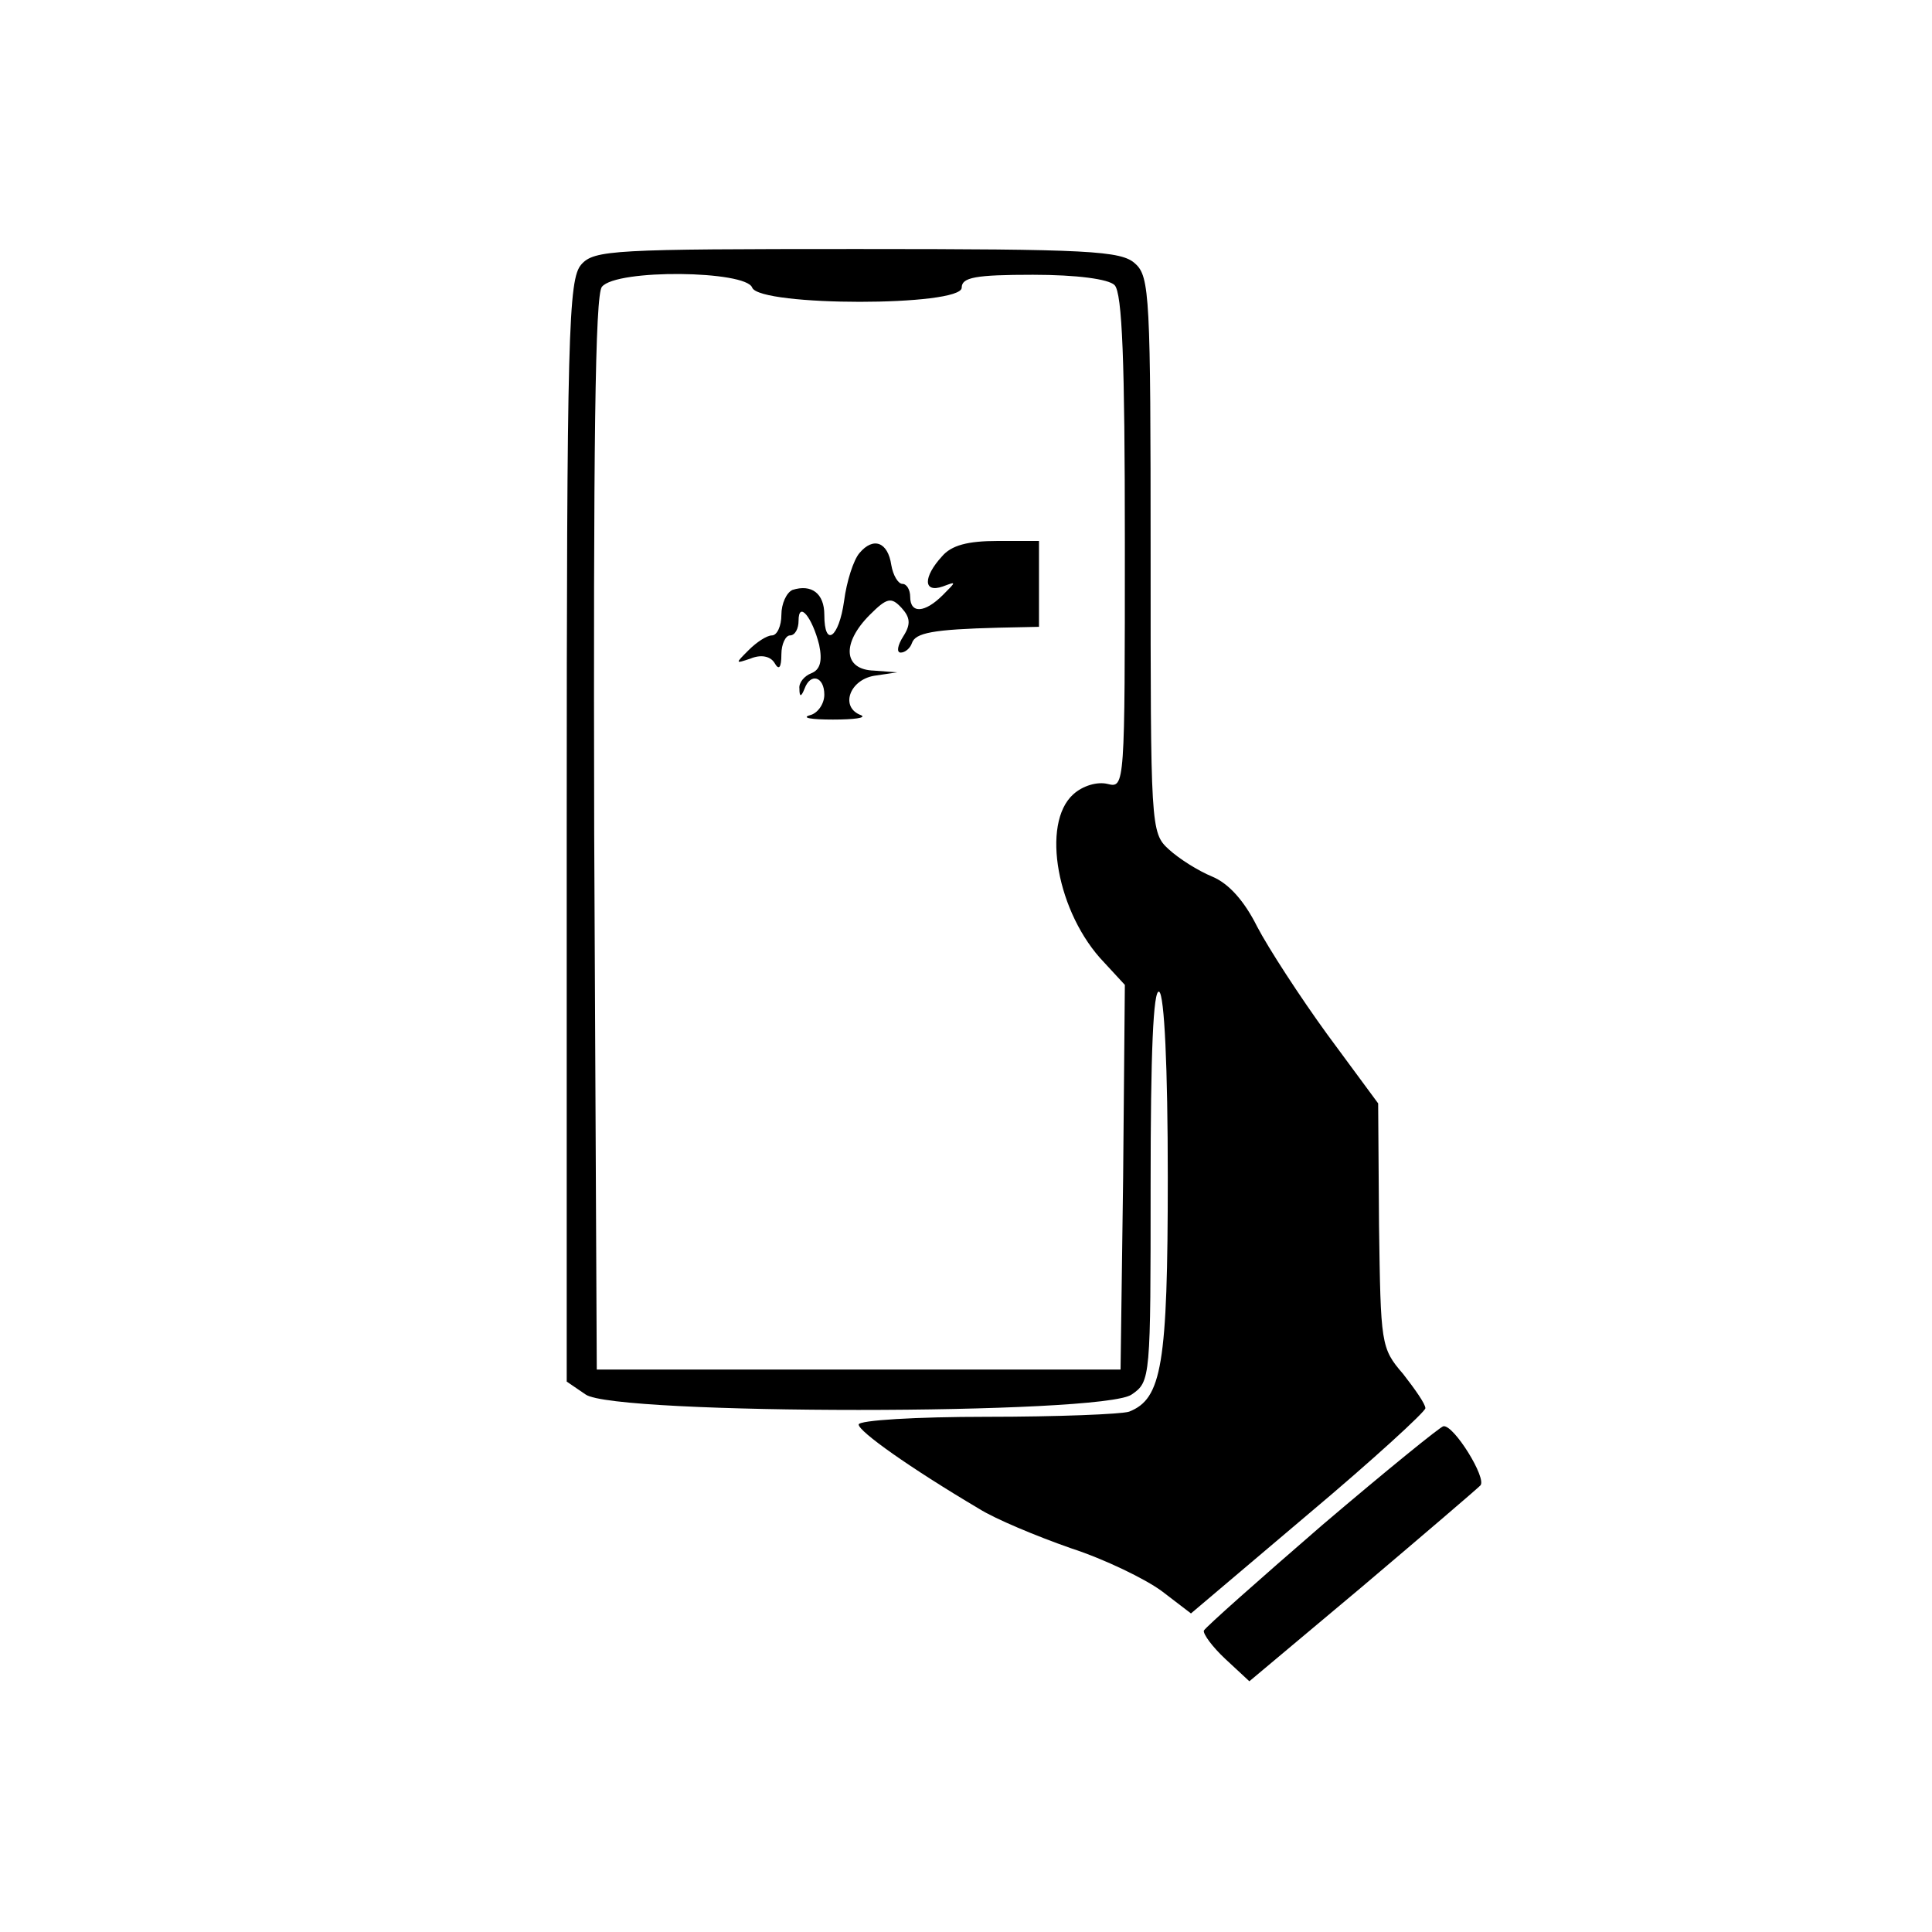
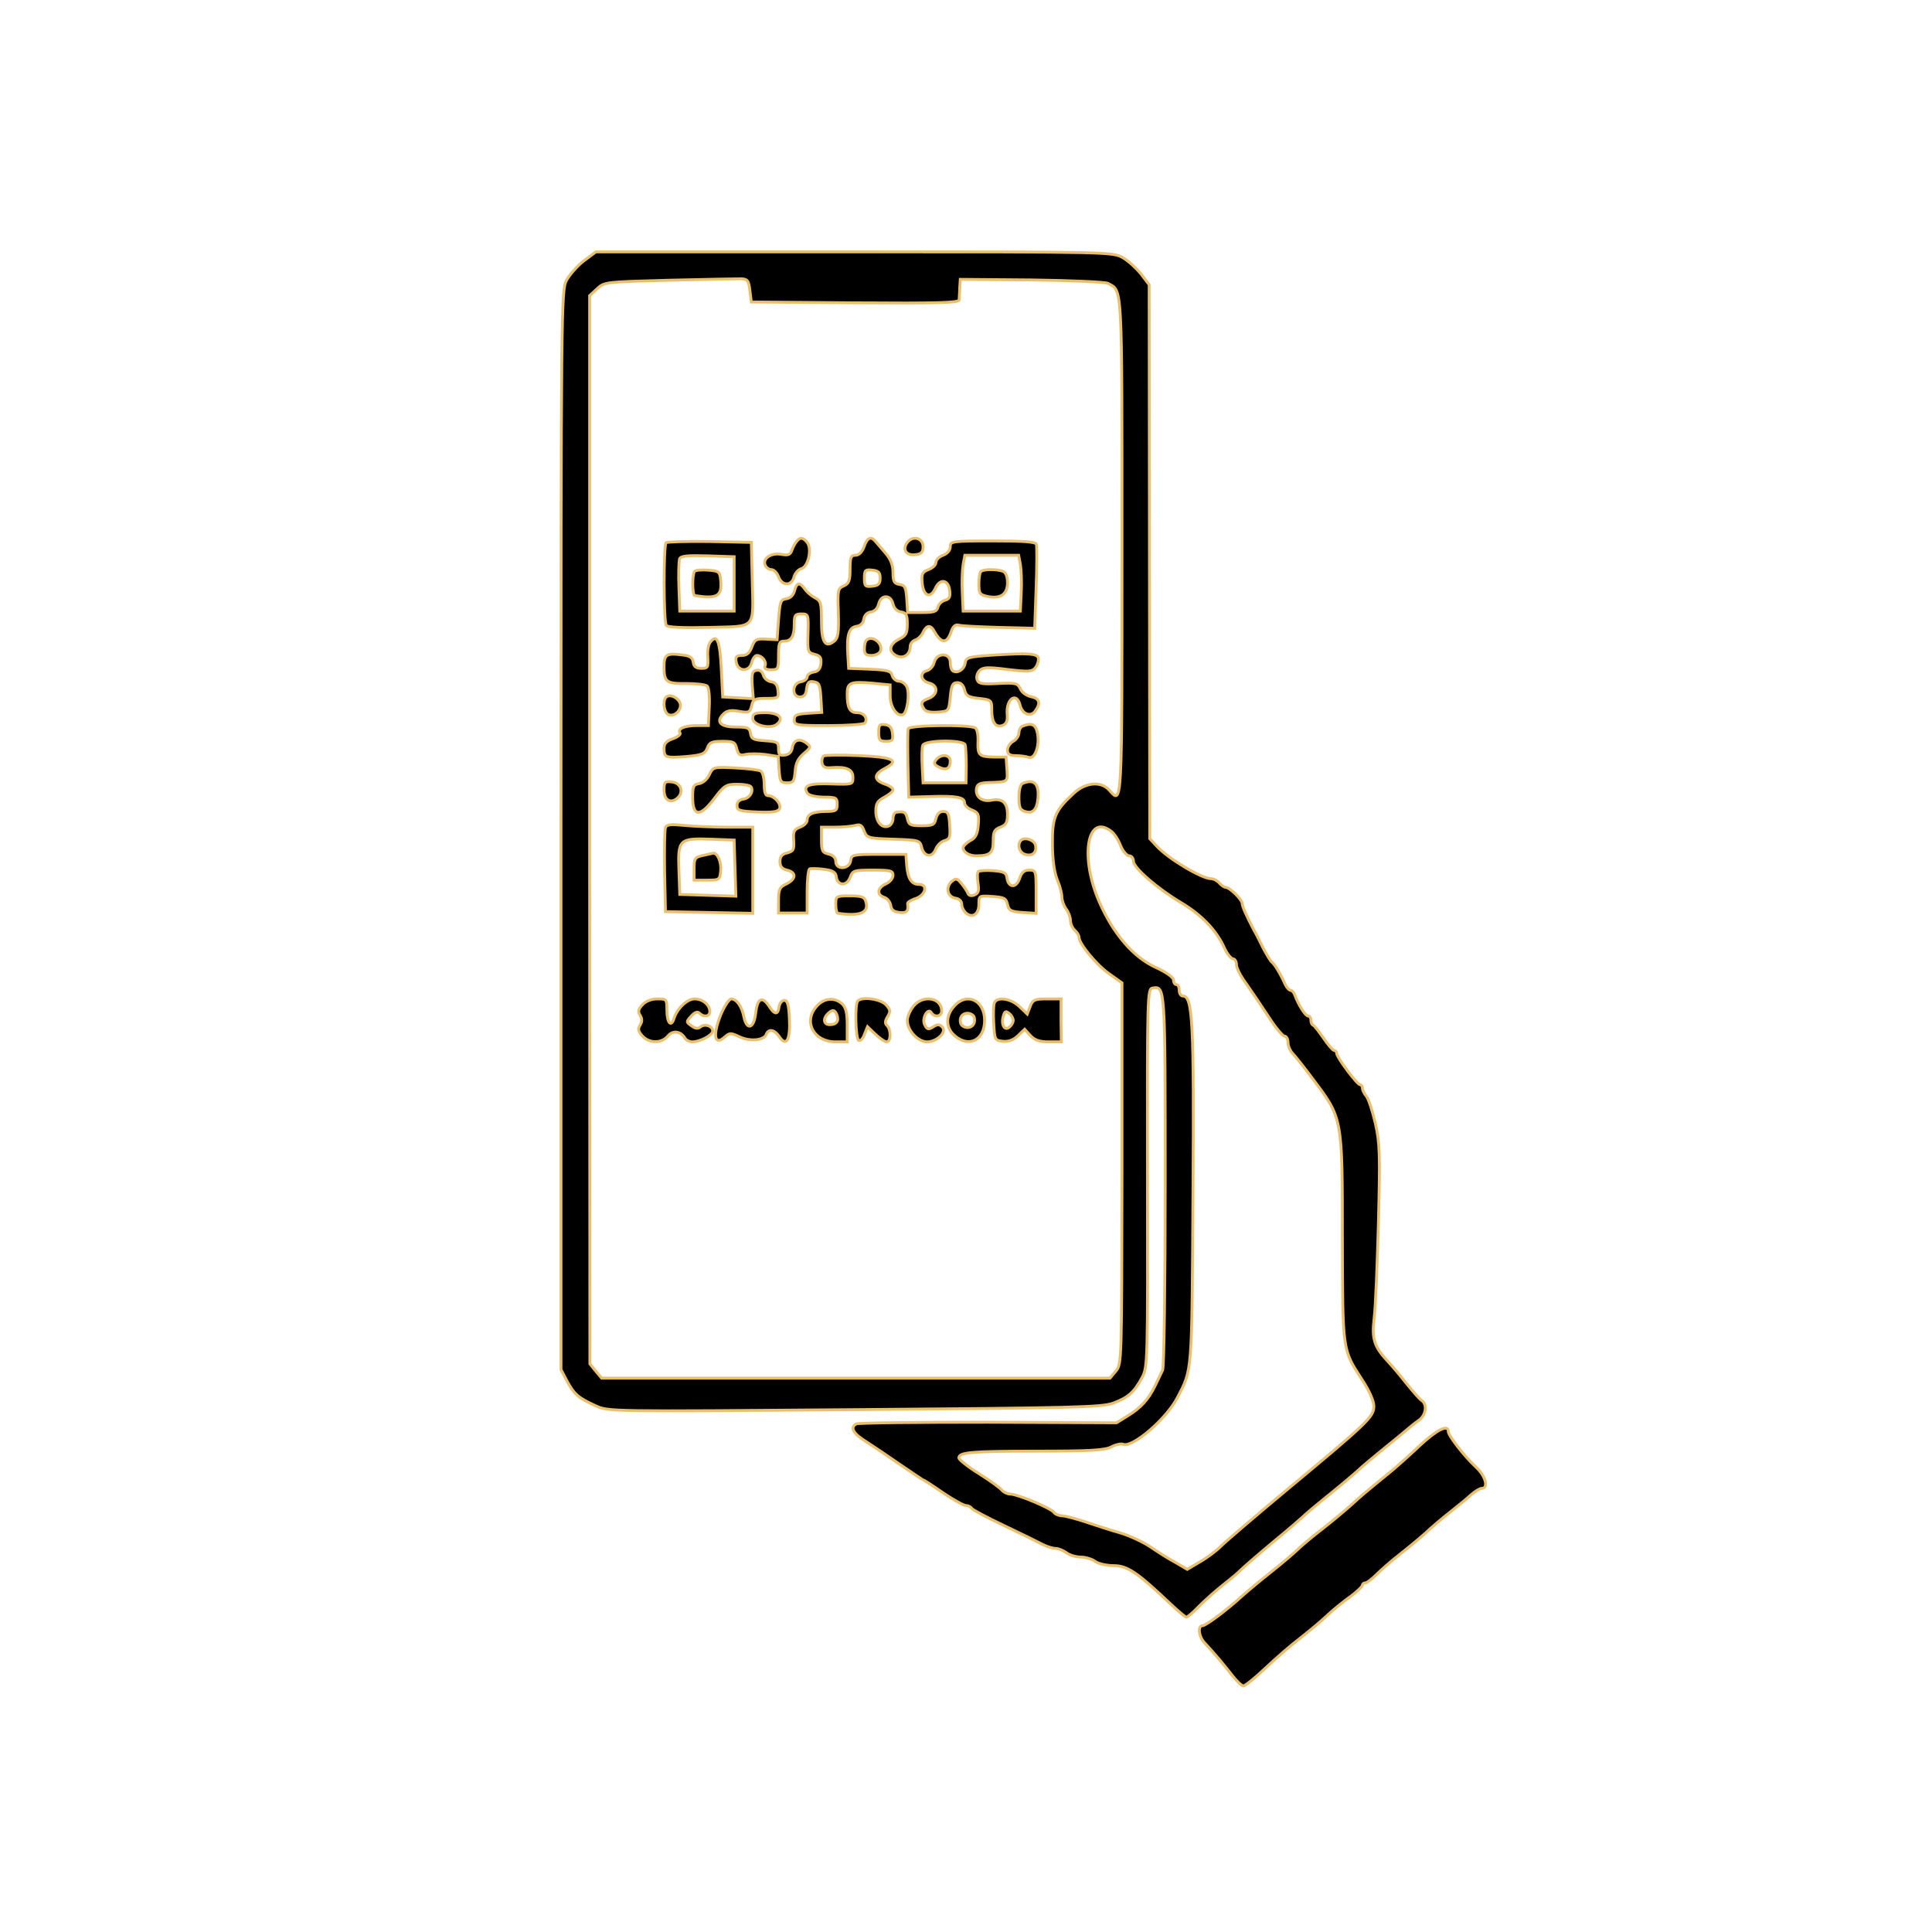
- <svg xmlns="http://www.w3.org/2000/svg" version="1.0" width="225pt" height="225pt" viewBox="0 0 225 225" preserveAspectRatio="xMidYMid meet">
-   <g transform="translate(0,225) scale(0.1,-0.1)" fill="#000000" stroke="none">
-     <path d="M677 1942 c-15 -17 -17 -77 -17 -660 l0 -641 22 -15 c33 -24 603 -24 636 0 22 15 22 19 22 245 0 151 3 228 10 224 6 -4 10 -87 10 -216 0 -219 -7 -258 -45 -273 -9 -3 -84 -6 -166 -6 -82 0 -149 -4 -149 -9 0 -8 59 -50 140 -98 19 -12 67 -32 107 -46 40 -13 87 -36 106 -50 l34 -26 137 116 c75 63 136 119 136 123 0 5 -12 22 -26 40 -26 30 -26 35 -28 173 l-1 142 -59 80 c-32 44 -69 101 -82 126 -15 30 -33 50 -52 58 -17 7 -39 21 -51 32 -21 19 -21 27 -21 343 0 300 -1 324 -18 339 -16 15 -54 17 -324 17 -283 0 -306 -1 -321 -18z m199 -27 c9 -22 244 -22 244 0 0 12 16 15 83 15 51 0 88 -5 95 -12 9 -9 12 -89 12 -299 0 -284 0 -287 -20 -282 -12 3 -29 -2 -40 -12 -38 -34 -19 -139 36 -196 l24 -26 -2 -224 -3 -224 -305 0 -305 0 -3 624 c-1 452 1 628 9 637 17 21 168 19 175 -1z" />
-     <path d="M1001 1606 c-7 -8 -15 -33 -18 -56 -6 -43 -23 -55 -23 -16 0 25 -15 36 -37 29 -7 -3 -13 -16 -13 -29 0 -13 -5 -24 -11 -24 -6 0 -18 -8 -27 -17 -16 -16 -16 -16 2 -10 12 5 23 3 28 -5 5 -9 8 -6 8 10 0 12 5 22 10 22 6 0 10 8 10 17 0 24 16 4 24 -28 4 -19 1 -29 -9 -33 -8 -3 -15 -11 -14 -18 0 -10 2 -10 6 0 7 19 23 14 23 -7 0 -11 -8 -22 -17 -24 -10 -3 2 -5 27 -5 25 0 39 2 33 5 -25 9 -14 41 15 46 l27 4 -27 2 c-36 1 -38 32 -5 65 20 20 25 21 37 8 10 -11 11 -19 2 -33 -7 -11 -8 -19 -3 -19 5 0 11 5 13 11 4 12 24 16 101 18 l47 1 0 50 0 50 -48 0 c-35 0 -54 -5 -65 -18 -22 -24 -22 -43 1 -35 16 6 16 6 0 -10 -21 -21 -38 -22 -38 -2 0 8 -4 15 -9 15 -5 0 -11 10 -13 22 -4 27 -21 33 -37 14z" />
-     <path d="M1540 474 c-74 -64 -136 -119 -138 -123 -1 -4 10 -19 25 -33 l28 -26 130 109 c72 61 134 114 139 119 8 8 -31 71 -43 69 -3 0 -67 -52 -141 -115z" />
-   </g>
+ <svg xmlns="http://www.w3.org/2000/svg" width="266.667" height="266.667" version="1.0" viewBox="0 0 675 675" stroke="#e9bf6b">
+   <path d="M203.9 91.2c-2.3 1.8-5 4.9-6 6.8-1.8 3.3-1.9 10.4-1.9 192v188.5l2.1 4c2.5 4.6 3.8 5.8 9.9 8.6 4.5 2.1 4.7 2.1 90.5 1.4 76.3-.6 86.5-.8 90.5-2.3 5.1-1.9 7.2-3.7 10-8.9 2-3.7 2-5.3 1.9-69.8-.1-64.4 0-66 1.8-66.3 4.4-.7 4.4-.7 4.4 67.2 0 36.6-.4 65.2-.9 66.3-.5 1-1.7 3.5-2.7 5.6-2.3 4.7-4.9 7.6-9.7 10.5l-3.7 2.3-45-.2c-24.7 0-45.5.2-46 .6-2.2 1.3-1 3.4 3.7 6.3 2.6 1.7 8 5.3 12 8.1 4.1 2.8 7.5 5.1 7.7 5.1.2 0 3.3 2 6.9 4.5 3.7 2.5 7.3 4.5 8.1 4.5.7 0 1.6.4 2 1 .3.5 5.4 3.2 11.3 6s12 5.8 13.5 6.6c1.6.8 3.6 1.4 4.6 1.4.9 0 2.6.7 3.7 1.5 1 .8 3.3 1.5 5 1.5 1.6 0 3.9.7 5 1.5 1 .8 4 1.5 6.5 1.5 4.8 0 8.2 2.3 20.1 13.6 2.6 2.4 4.9 4.4 5.3 4.4.4 0 2.4-1.7 4.4-3.8 2.1-2.1 6-5.6 8.7-7.7 2.7-2.1 5.4-4.4 5.9-5 .6-.6 5.5-4.9 11-9.5 5.5-4.5 10.2-8.6 10.5-8.9.3-.4 4.3-3.8 8.9-7.5 4.6-3.7 9.3-7.7 10.5-8.8 1.1-1.1 5.3-4.6 9.1-7.7 3.9-3.1 7.6-6.2 8.4-6.9.8-.7 2.4-2 3.7-2.9 2.6-1.7 3.2-5.7 1.1-7-.7-.4-3-3.1-5.2-5.8-2.2-2.8-5-6.1-6.2-7.4-5.2-5.5-6.1-8.1-5.2-15.6.5-3.9 1.1-19 1.5-33.6.6-23.7.5-27.4-1.1-34.5-1-4.3-2.4-8.6-3.2-9.5-.7-.8-1.3-2.1-1.3-2.7 0-.7-.4-1.2-.8-1.2-1 0-8.2-9.6-8.2-11 0-.5-.4-1-.9-1-.4 0-2.1-1.9-3.7-4.3-1.6-2.3-3.2-4.4-3.6-4.5-.5-.2-.8-1-.8-1.8s-.4-1.4-.9-1.4c-1 0-3.4-3.8-4.7-7.3-.3-.9-1-1.7-1.5-1.7s-1.4-1-2-2.3c-1.5-3.4-3.6-6.9-4.6-7.6-.4-.3-1.8-2.6-3.1-5.1-1.2-2.5-2.6-5.2-3.1-6-2.7-5.2-4.1-8.3-4.1-9.3 0-1.4-4.4-5.7-5.8-5.7-.5 0-1.5-.7-2.2-1.5-.7-.8-2-1.5-2.9-1.5-3.2 0-15-7-19-11.4l-2.4-2.6-.1-96.7-.1-96.8-2.8-3.7c-1.6-2-4.4-4.6-6.3-5.7-3.5-2.1-4.5-2.1-93.9-2.1h-90.3l-4.3 3.2zm58.1 10.3.5 4 36.3.3c28.6.2 36.2 0 36.3-1 0-.7.2-2.6.2-4.2l.2-3 24.9.2c14 .2 25.6.7 26.7 1.2 5.1 2.8 4.9-1.2 4.9 92.2 0 92.3.1 89.9-4.5 84.8-2.9-3.2-8.3-2.7-12.5 1.3-6.4 5.9-7.4 8.3-7.3 17.7 0 5.4.7 9.9 1.7 12.4.9 2.1 1.6 4.8 1.6 6 0 1.2.7 3.1 1.5 4.2.8 1 1.5 2.9 1.5 4 0 1.2.7 2.7 1.5 3.4.8.7 1.5 1.8 1.5 2.5 0 2.2 6.1 9.6 10.5 12.7l4.5 3.2v66.5c-.1 66-.1 66.6-2.1 69.1l-2.1 2.5H210.2l-2.1-2.5-2-2.5-.1-186.6V103.3l2.6-2.4c2.5-2.4 3-2.4 25.2-3 12.5-.3 23.8-.5 25.2-.5 2.2.1 2.6.7 3 4.1zm126.2 188.9c1 .7 2.5 2.9 3.3 5 .8 2 2.2 3.6 3 3.6.8 0 1.5.8 1.5 1.9 0 2.3 8.6 9.7 16.7 14.5 6.9 4.1 12.1 9.4 14.9 15.4 1 2.3 2.5 4.2 3.2 4.2.6 0 1.2.9 1.2 2.1 0 1.1 1.5 4 3.3 6.4 1.7 2.4 5.2 7.6 7.7 11.4 2.5 3.9 5.1 7.1 5.8 7.1.6 0 1.2 1 1.2 2.2 0 1.2.7 2.8 1.5 3.7.9.9 4 4.8 6.9 8.7C469.1 390.8 469 390 469 433c.1 39.3 0 38.4 6.8 48.9 2.6 3.9 4.2 7.6 4.2 9.4 0 3.7-2.1 5.7-30 28.9-11.3 9.4-21.8 18.4-23.4 20-1.6 1.6-4.9 4.1-7.4 5.5l-4.4 2.6-4.1-2.4c-2.3-1.2-6.2-3.7-8.7-5.4-2.5-1.7-7.2-3.9-10.5-4.9-3.3-.9-8.7-2.7-12-3.8-3.3-1.1-7-2.1-8.3-2.2-1.2 0-2.6-.6-3-1.2-.8-1.4-12.8-6.4-15.2-6.4-1 0-2.3-.6-2.9-1.3-.6-.8-4.2-3.4-8-5.8-3.9-2.4-7-4.9-7.1-5.5 0-2 4-2.4 27.5-2.4 18.1 0 23.6-.3 25.8-1.5 1.5-.8 3.4-1.2 4.1-.9 3.3 1.3 15.1-8.9 18.9-16.2 5.3-10.2 5.1-7.7 5.5-70.9.4-60.4-.1-69.5-3.5-69.5-.7 0-1.3-.9-1.3-2s-.4-2-1-2c-.5 0-1-.7-1-1.6 0-.9-2.5-2.7-6.2-4.4-7.9-3.6-14.8-11.7-19.7-22.8-6.9-15.8-4.3-31.2 4.1-24.8z" />
+   <path d="M278.3 189.2c-.6.7-1.3 2.1-1.7 3.2-.5 1.4-1.3 1.7-3.5 1.3-3.5-.7-6.7 1.3-5.8 3.7.4.9 1.3 1.6 2.2 1.6.8 0 2 1.1 2.5 2.5 1.2 3.3 4.6 3.3 5.4.1.3-1.3 1.5-2.6 2.5-2.9 2.5-.6 3.9-7 2.1-9.2-1.5-1.8-2.5-1.9-3.7-.3zM301.9 191c-.7 1.9-1.8 3-3 3-1.6 0-1.9.7-1.9 4.8s-.4 5.1-2.2 5.9c-2.1.9-2.2 1.5-1.9 9.4.2 6.8-.1 8.8-1.3 9.8-3.2 2.7-4.6.6-4.6-6.8 0-6.3-.2-7.2-2.2-8.2-1.3-.7-2.9-2-3.6-3.1-1.8-2.5-2.9-2.3-3.6.6-.4 1.5-1.4 2.6-2.9 2.8-2 .3-2.2 1-2.7 7.3l-.5 7-3.8-.2c-3.5-.2-4 .1-5 2.7-.8 2.2-1.8 3-3.5 3-1.9 0-2.3.5-2 2.2.5 3.5 4.5 3.7 5.4.4.3-1.4 1.2-2.6 1.8-2.6 1.8 0 3.5 2.1 2.9 3.6-.4 1 .3 1.4 2.1 1.4 2.5 0 2.6-.3 2.6-5 0-4.3.3-5 1.9-5 2.6 0 3.6-1.7 3.6-6 0-3.1.3-3.5 2.5-3.5 2.4 0 2.5.2 2.3 6.7-.2 6.5-.1 6.8 2.3 7.4 2 .5 2.4 1.2 2.2 3.3-.2 1.8-1 2.7-2.5 2.9-1.3.2-2.3 1-2.3 1.7s-1 1.5-2.2 1.7c-3.1.4-3.3 5.3-.3 5.3 1.4 0 2.1-.8 2.3-2.8.3-2.3.8-2.8 2.5-2.5 1.9.3 2.2 1 2.5 5.5l.3 5.2-4.8.3c-4 .3-4.8.6-4.8 2.3 0 1.9.7 2 12 2 6.6 0 12.3-.4 12.7-.9 1.1-1.6-.3-3.6-2.7-3.6-2.6 0-3.5-1.7-3.5-6.5 0-4 1-4.5 8.9-3.8l6.1.6v3.8c0 3.8 2.3 7.3 4.4 6.6 1.5-.5 2.5-6.9 1.5-9.6-.5-1.1-1.7-2.1-2.8-2.1-1 0-2.1-.9-2.4-2-.4-1.6-1.5-1.9-7.8-2.2l-7.4-.3-.3-4.9c-.4-6.8.4-9.4 3.1-9.8 1.4-.2 2.3-1.1 2.5-2.5.2-1.3 1.1-2.3 2.5-2.5 1.3-.2 2.3-1.2 2.7-2.8.4-1.6 1.3-2.5 2.5-2.5s2.1.9 2.5 2.5c.4 1.6 1.4 2.6 2.8 2.8 1.8.3 2.2 1 2.2 4.2 0 3.3-.5 4.1-2.7 5.2-3.5 1.7-4.1 4.3-1.3 5.8 2.5 1.4 5-.2 5-3.1 0-1 .8-2 1.8-2.3.9-.3 2.2-1.5 2.7-2.7 1.2-2.6 2.7-2.7 4-.2 2.3 4.1 4.3 4.3 5.7.3.7-2.1 1.5-2.9 2.7-2.6.9.3 7.2.6 14.1.8l12.5.3.5-14c.3-7.7.3-14.6.1-15.3-.2-.9-4.2-1.2-15.2-1.2-14.3 0-14.9.1-14.9 2 0 1.3-1 2.4-2.5 3-1.4.5-2.5 1.6-2.5 2.5 0 .9-1.2 2-2.6 2.5-2.2.9-2.5 1.5-2.2 4.7.4 4.6 2.9 5.6 4.6 1.8 1.6-3.5 4.6-3 5 .8.3 2.2-.1 3-1.6 3.4-1.1.3-2.2 1.3-2.5 2.4-.4 1.6-1.4 1.9-5.6 1.9h-5l-.3-4.8c-.3-4-.6-4.7-2.5-5-1.9-.3-2.3-1-2.3-4.1 0-2.6-.8-4.7-2.5-6.7-1.4-1.6-3-3.5-3.6-4.2-1.6-2-2.9-1.4-4 1.8zm54.6 6.2c.3 1.8.5 6.2.3 9.8l-.3 6.5h-20l-.3-6.5c-.2-3.6 0-8 .3-9.8l.6-3.2h18.8l.6 3.2zm-49 4.8c0 2-.6 2.6-2.7 2.8-2.5.3-2.8 0-2.8-2.8s.3-3.1 2.8-2.8c2.1.2 2.7.8 2.7 2.8z" />
+   <path d="M342.7 199.7c-.4.3-.7 2.3-.7 4.3 0 3.4.3 3.8 3.1 4.4 4.5.9 6.9-.8 6.9-4.8 0-2.2-.6-3.6-1.6-4-2.1-.8-6.9-.8-7.7.1zM317.1 189.4c-2 2.4-.6 4.8 2.6 4.4 2.2-.2 2.8-.8 2.8-2.8 0-3-3.5-4-5.4-1.6zM232.7 189.6c-.9 1-.9 27.6.1 28.9.4.7 6 .9 15 .7 16.8-.5 15.4 1.1 15-17.2l-.3-12.5-14.6-.3c-8-.1-14.8.1-15.2.4zm23.8 14.4v9.5h-19l-.3-8.4c-.2-4.6 0-9 .2-9.8.4-1.1 2.7-1.3 9.8-1.1l9.3.3v9.5z" />
+   <path d="M242.7 199.6c-.9 1-.9 8.4.1 8.5 7.8 1.2 9.5.2 9-5.3-.3-3.1-.6-3.3-4.3-3.6-2.3-.2-4.4 0-4.8.4zM248.2 224.3c-.7.8-1.1 3.1-.9 5.3.2 3.6 0 3.9-2.3 3.9-1.8 0-2.6-.6-2.8-2.1-.2-1.7-1.2-2.3-4-2.6-5.3-.7-6.2-.1-6.2 4.1 0 5.4.8 6 7.8 5.9 3.5 0 6.8.4 7.3.9.6.6.9 3.9.7 7.4l-.3 6.4h-4c-4.4 0-6.9 1.1-5.9 2.6.3.5-.8 1.4-2.5 2-2.3.8-3.1 1.7-3.1 3.4 0 3.2.6 3.4 7.9 2.8 5.4-.5 6.4-.9 7.2-2.9.7-2 1.5-2.4 5.3-2.4 3.9 0 4.5.3 5 2.6.6 2.1 1.1 2.5 3 2 1.3-.3 4.5-.3 7 0l4.5.7.3 4.6c.3 4.2.5 4.6 2.8 4.6 2.2 0 2.5-.5 2.8-4 .2-2.9 1.1-4.6 3-6.2 2.6-2.2 2.6-2.4.9-3.7-2.4-1.8-4.5-1.1-4.9 1.7-.2 1.4-1.1 2.3-2.5 2.5-1.9.3-2.3-.1-2.3-2.2 0-2.3-.4-2.5-4.7-2.8-4.1-.3-4.8-.6-5.1-2.6-.3-1.9-.9-2.2-5.2-2.2-5.3 0-7-1.8-4.3-4.5 1.2-1.2 2.6-1.5 5.4-1 3.5.6 3.9.5 4.5-1.9.5-2.3 1.1-2.6 5.1-2.6 4.2 0 4.4-.1 4.1-2.8-.2-1.9-.9-2.8-2.4-3-1.2-.2-2.4-1.2-2.7-2.3-.4-1.3-1.2-1.9-2.4-1.7-1.5.3-1.7 1.1-1.5 5.1l.4 4.8-5.4-.3-5.3-.3-.5-9.9c-.5-9.8-1.5-12.2-3.8-9.3zM302.7 223.7c-.4.3-.7 1.7-.7 3 0 1.8.5 2.3 2.5 2.3 1.4 0 2.8-.7 3.1-1.5 1.1-2.7-3-5.8-4.9-3.8zM346.5 228.9c-8.3.6-9 .8-9.3 2.8-.3 2.2-2.7 3.7-4.3 2.7-.5-.3-.9-1.6-.9-3 0-3.4-4.7-3.5-5.6 0-.3 1.3-1.4 2.6-2.5 2.9-2.7.7-2.3 3.5.6 4.3 1.6.4 2.5 1.3 2.5 2.5s-1 2.3-2.5 2.9c-2.7 1-3 1.7-1.6 3.8.5.8 2.3 1.2 4.7 1 3.9-.3 3.9-.3 4.4-5.3.4-4.1.8-5 2.5-5 1.2 0 2.1.9 2.5 2.5.5 2.1 1.3 2.6 5 3 4.4.5 4.5.6 4.5 4.2 0 4.3 1.4 6.2 3.9 5.2 1.2-.5 1.7-1.6 1.5-3.8-.5-5.4 3.3-8.1 4.5-3.2.8 3.2 3.7 4.2 5.3 2 2-2.8 1.5-4.4-1.5-5-1.5-.3-3.2-1.5-3.7-2.7-.9-2-1.6-2.2-7.7-1.9-5.6.3-6.9.1-7.4-1.3-.4-.9 0-2.3.8-3.2 1.3-1.2 2.8-1.3 9.9-.4 7.5.9 8.5.8 9.7-.7.7-.9 1.1-2.3 1-3.2-.4-1.7-3.2-1.9-16.3-1.1z" />
+   <path d="M232.7 243.6c-1.3 1.3-.7 5.5.9 6.1 2.4.9 5.1-2.3 3.8-4.5-1.2-1.9-3.6-2.7-4.7-1.6zM263 251c0 2.4 6.2 3.9 8.5 2 2.5-2.1.6-4-4.1-4-3.7 0-4.4.3-4.4 2zM307 255.9c0 2.7.4 3.1 2.6 3.1s2.5-.4 2.2-2.8c-.2-1.9-.9-2.8-2.5-3-2-.3-2.3.1-2.3 2.7zM317.3 254.6c-.2.5-.2 6.2-.1 12.5l.3 11.4 7.5-.2c9-.3 12 .2 12 2.2 0 .9 1.2 2 2.6 2.5 2.2.9 2.5 1.5 2.2 5.1-.2 3-.9 4.5-2.3 5.3-1.1.6-2.3 1.5-2.7 2.1-1.1 1.5 1.2 3.5 4.2 3.5 4.9 0 6-.9 6-5.1 0-3.3.4-4.1 2.5-4.9 2-.8 2.5-1.6 2.5-4.4 0-4.2-1.8-5.8-5.7-5-3.3.6-5.7-1.3-5.1-4.3.3-1.4 1.3-1.8 4.3-1.9 6.8-.2 6.6-.1 6.3-4.7l-.3-4.2h-4.2c-5.2-.1-5.8-.6-5.6-5.5.1-2.2-.3-4.3-1-4.7-1.9-1.2-22.9-1-23.4.3zm19.9 5.6c.2.7.4 4 .4 7.3l-.1 6h-15l-.3-5.9c-.2-3.2-.1-6.5.2-7.2.7-1.9 14.2-2 14.8-.2z" />
+   <path d="M327.1 265.4c-1 1.2-.8 1.7.9 2.6 2.5 1.3 4 .6 4-2.1 0-2.3-3.2-2.6-4.9-.5zM357.3 253.7c-.7.2-1.3 1.3-1.3 2.3 0 1.1-.9 2.4-2 3-1.1.6-2 2-2 3 0 1.5.7 2 2.9 2 1.6 0 3.6.3 4.5.6 2.1.8 3.9-4 3.1-8.3-.6-3.2-2-3.9-5.2-2.6zM287.8 264.1c-.5.4-.8 1.5-.6 2.5.3 1.4 1.1 1.8 3.3 1.6 5.3-.4 7.5.6 7.5 3.4 0 2.5-.1 2.5-7.5 2.3-7.7-.3-10.1.5-8.5 3.1.6.9 2.6 1.4 5.7 1.5 4.4 0 4.8.2 4.8 2.5 0 2.2-.4 2.5-4 2.5-4.6.1-6.5 1-6.5 3.1 0 .8-1.1 1.9-2.5 2.4-2.1.8-2.4 1.5-2.2 4.6.2 3.3-.1 3.8-2.3 4.4-1.8.4-2.5 1.3-2.5 3s.7 2.6 2.5 3c3.3.8 3.2 3.1-.2 4.8-2.4 1.1-2.8 1.9-2.8 5.8v4.4h10v-7.4c0-4.1.4-7.7.8-8 .4-.2 2.7-.2 4.9.1 3.3.4 4.3 1 4.5 2.7.4 3.1 3.6 3.3 4.8.2.9-2.5 1.3-2.6 8-2.6 6.1 0 7 .2 7 1.8 0 1.1-1.1 2.4-2.5 3-3 1.4-3.3 3.8-.6 4.7 1.1.3 2.1 1.6 2.3 2.8.2 1.6 1.1 2.3 3.1 2.5 2.5.3 3.2-.5 2.8-3.1-.1-.4 1.2-1.3 2.9-1.8 3.4-1.2 4.3-4.9 1.1-4.9-2.6 0-3.9-1.9-4.3-6.5l-.3-4H307c-9.1 0-9.5.1-9.8 2.2-.4 3.1-5.2 3.3-5.2.3 0-1.3-.9-2.2-2.5-2.6-2.2-.5-2.5-1.2-2.5-5V289h4.8c2.6 0 5.7-.3 6.9-.6 1.8-.5 2.5-.1 3.2 1.9 1 2.5 1.4 2.6 10.3 2.9 8.9.3 9.2.4 9.8 2.8.8 3.4 3.7 3.8 4.9.7.5-1.3 1.9-2.7 3.1-3 1.8-.5 2.1-1.1 1.8-5.4-.2-4-.6-4.8-2.3-4.8-1.2 0-2.1.9-2.5 2.5-.5 2.2-1.1 2.5-5 2.5s-4.5-.3-5-2.5c-.5-2.3-1.1-2.6-4-2.2-.5.1-1 1.1-1 2.2s-.7 2.3-1.5 2.6c-2.4 1-4.5-1.5-4.5-5.2 0-2.7.6-3.6 3-4.9 1.7-.9 3-2 3-2.6 0-.5-1.3-1.5-3-2-3.8-1.4-3.8-3.4.1-5.4 5.4-2.8 3.1-4-9-4.5-6.2-.3-11.8-.2-12.3.1zM247.8 270.7c-.7 1.6-2.3 2.9-3.6 3.1-1.9.3-2.2.9-2.2 4.7 0 7.1 2.7 7.1 8-.1 3.1-4 3.8-4.4 7.6-4.4 2.4 0 4.5.4 4.8.9 1 1.6-.5 4-2.7 4.3-1.4.2-2.2 1-2.2 2.2 0 1.8.8 2 7.2 2.3 5.5.2 7.2-.1 7.7-1.2.6-1.7-1.9-4.5-4-4.5-1 0-1.4-1.2-1.4-3.9 0-2.2-.5-4.3-1.2-4.7-.6-.4-4.6-.9-8.9-1.1-7.7-.4-7.8-.3-9.1 2.4zM232 276c0 3.5 2.2 4.9 4.6 2.9 2.4-2 1.4-5.3-1.8-5.7-2.5-.3-2.8 0-2.8 2.8zM357.3 273.7c-.8.3-1.3 2.3-1.3 4.8 0 3.6.4 4.5 2.1 5 2.6.9 4.1-.5 4.5-4.2.6-5.4-1.2-7.3-5.3-5.6zM232.5 289.2c-.3.7-.4 7.7-.3 15.3l.3 14 15.3.3 15.2.3V289h-8.9c-4.8 0-11.6-.3-14.9-.6-4.9-.5-6.3-.4-6.7.8zm24.3 14.1.3 9.8-9.8-.3-9.8-.3-.3-8.5c-.4-10.7.1-11.2 11.3-10.8l8 .3.3 9.8z" />
+   <path d="M245.5 298.9c-2.7.6-3 1-3 4.6v4h4.5c4.4 0 4.5-.1 4.8-3.3.3-3.1-1.2-6.4-2.7-6.1-.3.1-1.9.4-3.6.8zM356.7 293.6c-1.4 1.5-.6 4.3 1.4 4.9 2.5.8 4.2-.6 3.7-3.1-.3-1.9-3.8-3.1-5.1-1.8zM341.8 304.5c-.4.4-.4 2.2-.1 4.1.4 2.6.2 3.5-1.3 4.1-1 .4-1.9.2-2.2-.5-.2-.6-1.2-2.2-2.2-3.4-1.5-1.9-2-2.1-3.4-.9-2.4 2-1.6 5.5 1.2 5.9 1.3.2 2.2 1 2.2 2.1 0 1 .7 2.4 1.5 3.1 2.3 1.9 4.5.4 4.5-3 0-3.1 0-3.1 4.7-2.8 4.1.3 4.8.6 5.3 2.8.5 2.2 1.2 2.5 5.3 2.8l4.7.3v-7.5c0-7.4-.1-7.6-2.4-7.6-1.8 0-2.7.8-3.4 3-1.2 3.4-3.9 3.2-4.4-.3-.2-1.8-1.1-2.2-4.8-2.5-2.5-.2-4.9 0-5.2.3zM292 316c0 1.6.3 3 .8 3.1 7.7 1.1 10.9-.2 9.7-4.1-.5-1.7-1.5-2-5.6-2-4.8 0-4.9.1-4.9 3zM224.4 351.1c-1.4 1.5-1.6 2.4-.7 3.7.7 1.2.7 2.2-.1 3.4-.8 1.3-.6 2.2.8 3.7 2.4 2.7 6.7 2.7 8.9.1 1.7-2.1 4.5-1.8 6 .7.4.7 1.6 1.3 2.6 1.3 2.6 0 7.1-2.3 7.1-3.8 0-1.7-2.7-2.7-4.3-1.4-.8.7-1.8.6-3.1-.4-1.9-1.3-1.9-1.4-.1-3.4 1.3-1.4 2.2-1.7 2.9-1 1.5 1.5 3.6 1.2 3.6-.6 0-2.3-2.5-4.4-5.3-4.4-2.6 0-6.1 3.3-7.2 6.8-1 3.3-2.5 1.6-2.5-2.9 0-3.8-.1-3.9-3.3-3.9-2.2 0-4.1.8-5.3 2.1zM252.1 353.9c-3.2 7.5-2.6 11.8 1.1 8.4 1.7-1.5 2.1-1.5 5.1-.1 3.7 1.8 8.6 1.3 9.4-.8.8-2.1 2.9-1.7 4.6.8 2.4 3.7 3.9 1.1 3.5-6.3-.2-4.9-.7-6.4-1.8-6.4-.8 0-1.6 1-1.8 2.2-.4 3-1.6 2.9-3.6-.3-2.4-3.5-4-2.6-4.6 2.7-.6 5.3-3.1 6-4.1 1.2-.7-3.7-2.6-6.3-4.4-6.3-.7 0-2.2 2.2-3.4 4.9zM285.3 351.6c-4.8 5.4-1 12.4 6.6 12.4h4.1v-5.8c0-4.4-.5-6.3-1.8-7.5-2.7-2.4-6.4-2-8.9.9zm7.1 3c.8 2.1-.1 3.4-2.5 3.4-2.1 0-2.5-2-.7-3.8 1.6-1.6 2.5-1.5 3.2.4zM299.7 349.7c-1.1 1-.8 13.1.3 13.8.6.3 1.5-.6 2-2.1l1.1-2.7 2.7 2.6c1.6 1.5 3.3 2.7 4 2.7 1.5 0 1.6-4.2.1-5.7-.8-.8-.7-1.6.2-3.1 1.1-1.8 1-2.4-.5-4.1-1.9-2.1-8.4-3-9.9-1.4zM319.1 351.6c-1.2 1.5-2.1 3.7-2.1 4.9 0 3.5 3.7 7.5 6.9 7.5 3.5 0 7-3.5 5.3-5.2-1-1-1.7-1-3.2 0-1.6 1-2.1.9-2.9-.7-1.2-2.2 1.1-6.3 2.3-4.3 1.1 1.8 3.6 1.4 3.6-.6 0-4.7-6.6-5.8-9.9-1.6zM333.3 351.6c-3 3.4-2.9 7.5.2 10.2 5 4.4 10.5 1.6 10.5-5.3 0-7.1-6.3-10-10.7-4.9zm7 3.6c.7 2.1-.4 3.8-2.3 3.8-1 0-2-.6-2.3-1.3-.7-2 .4-3.7 2.3-3.7 1 0 2 .6 2.3 1.2zM347.4 350.4c-.3.7-.4 4-.2 7.2.3 5.7.4 5.9 3.2 6.2 1.9.2 3.6-.4 5.2-1.9l2.4-2.3 2 2.2c1.5 1.6 3.2 2.2 6.4 2.2h4.4l-.1-7.5V349h-4.9c-4.3 0-5 .3-5.9 2.7l-1 2.6-2.7-2.6c-3-2.9-7.9-3.6-8.8-1.3zm6.6 6.1c0 .7-.6 1.8-1.4 2.4-1.7 1.4-3-1.1-2-4.1.4-1.5.9-1.7 2-.7.8.6 1.4 1.7 1.4 2.4zM496 505.1c-3.6 3.4-8.5 7.8-11 9.8-7.6 6.2-9.2 7.5-12.9 10.9-2 1.8-6.3 5.4-9.6 8-3.3 2.5-7.1 5.7-8.5 7-1.4 1.4-5.6 5-9.5 8.1-3.8 3-8.6 7-10.5 8.7-5.2 4.8-12.7 10.4-13.9 10.4-1.7 0-1.3 3.8.7 5.9 3.7 4 6.9 7.8 9.6 11.3 1.6 2.1 3.4 3.8 4 3.8.7 0 4.1-2.8 7.6-6.1 3.6-3.4 9.1-8.2 12.3-10.6 3.2-2.5 7.5-6.1 9.5-8 2-1.9 5.6-4.8 8-6.5 2.3-1.7 4.2-3.5 4.2-4 0-.4.5-.8 1.1-.8.5 0 2.2-1.3 3.7-2.8 1.5-1.5 5-4.6 7.7-6.7 6.3-5 9.3-7.6 11.4-9.6.9-.8 3.8-3.3 6.6-5.5 2.7-2.1 6.1-4.9 7.5-6.2 1.4-1.2 3-2.2 3.7-2.2 2.5 0 1.3-4.4-2-7.4-4.1-3.8-9.7-11-9.7-12.5 0-2.6-4-.6-10 5z" />
</svg>
